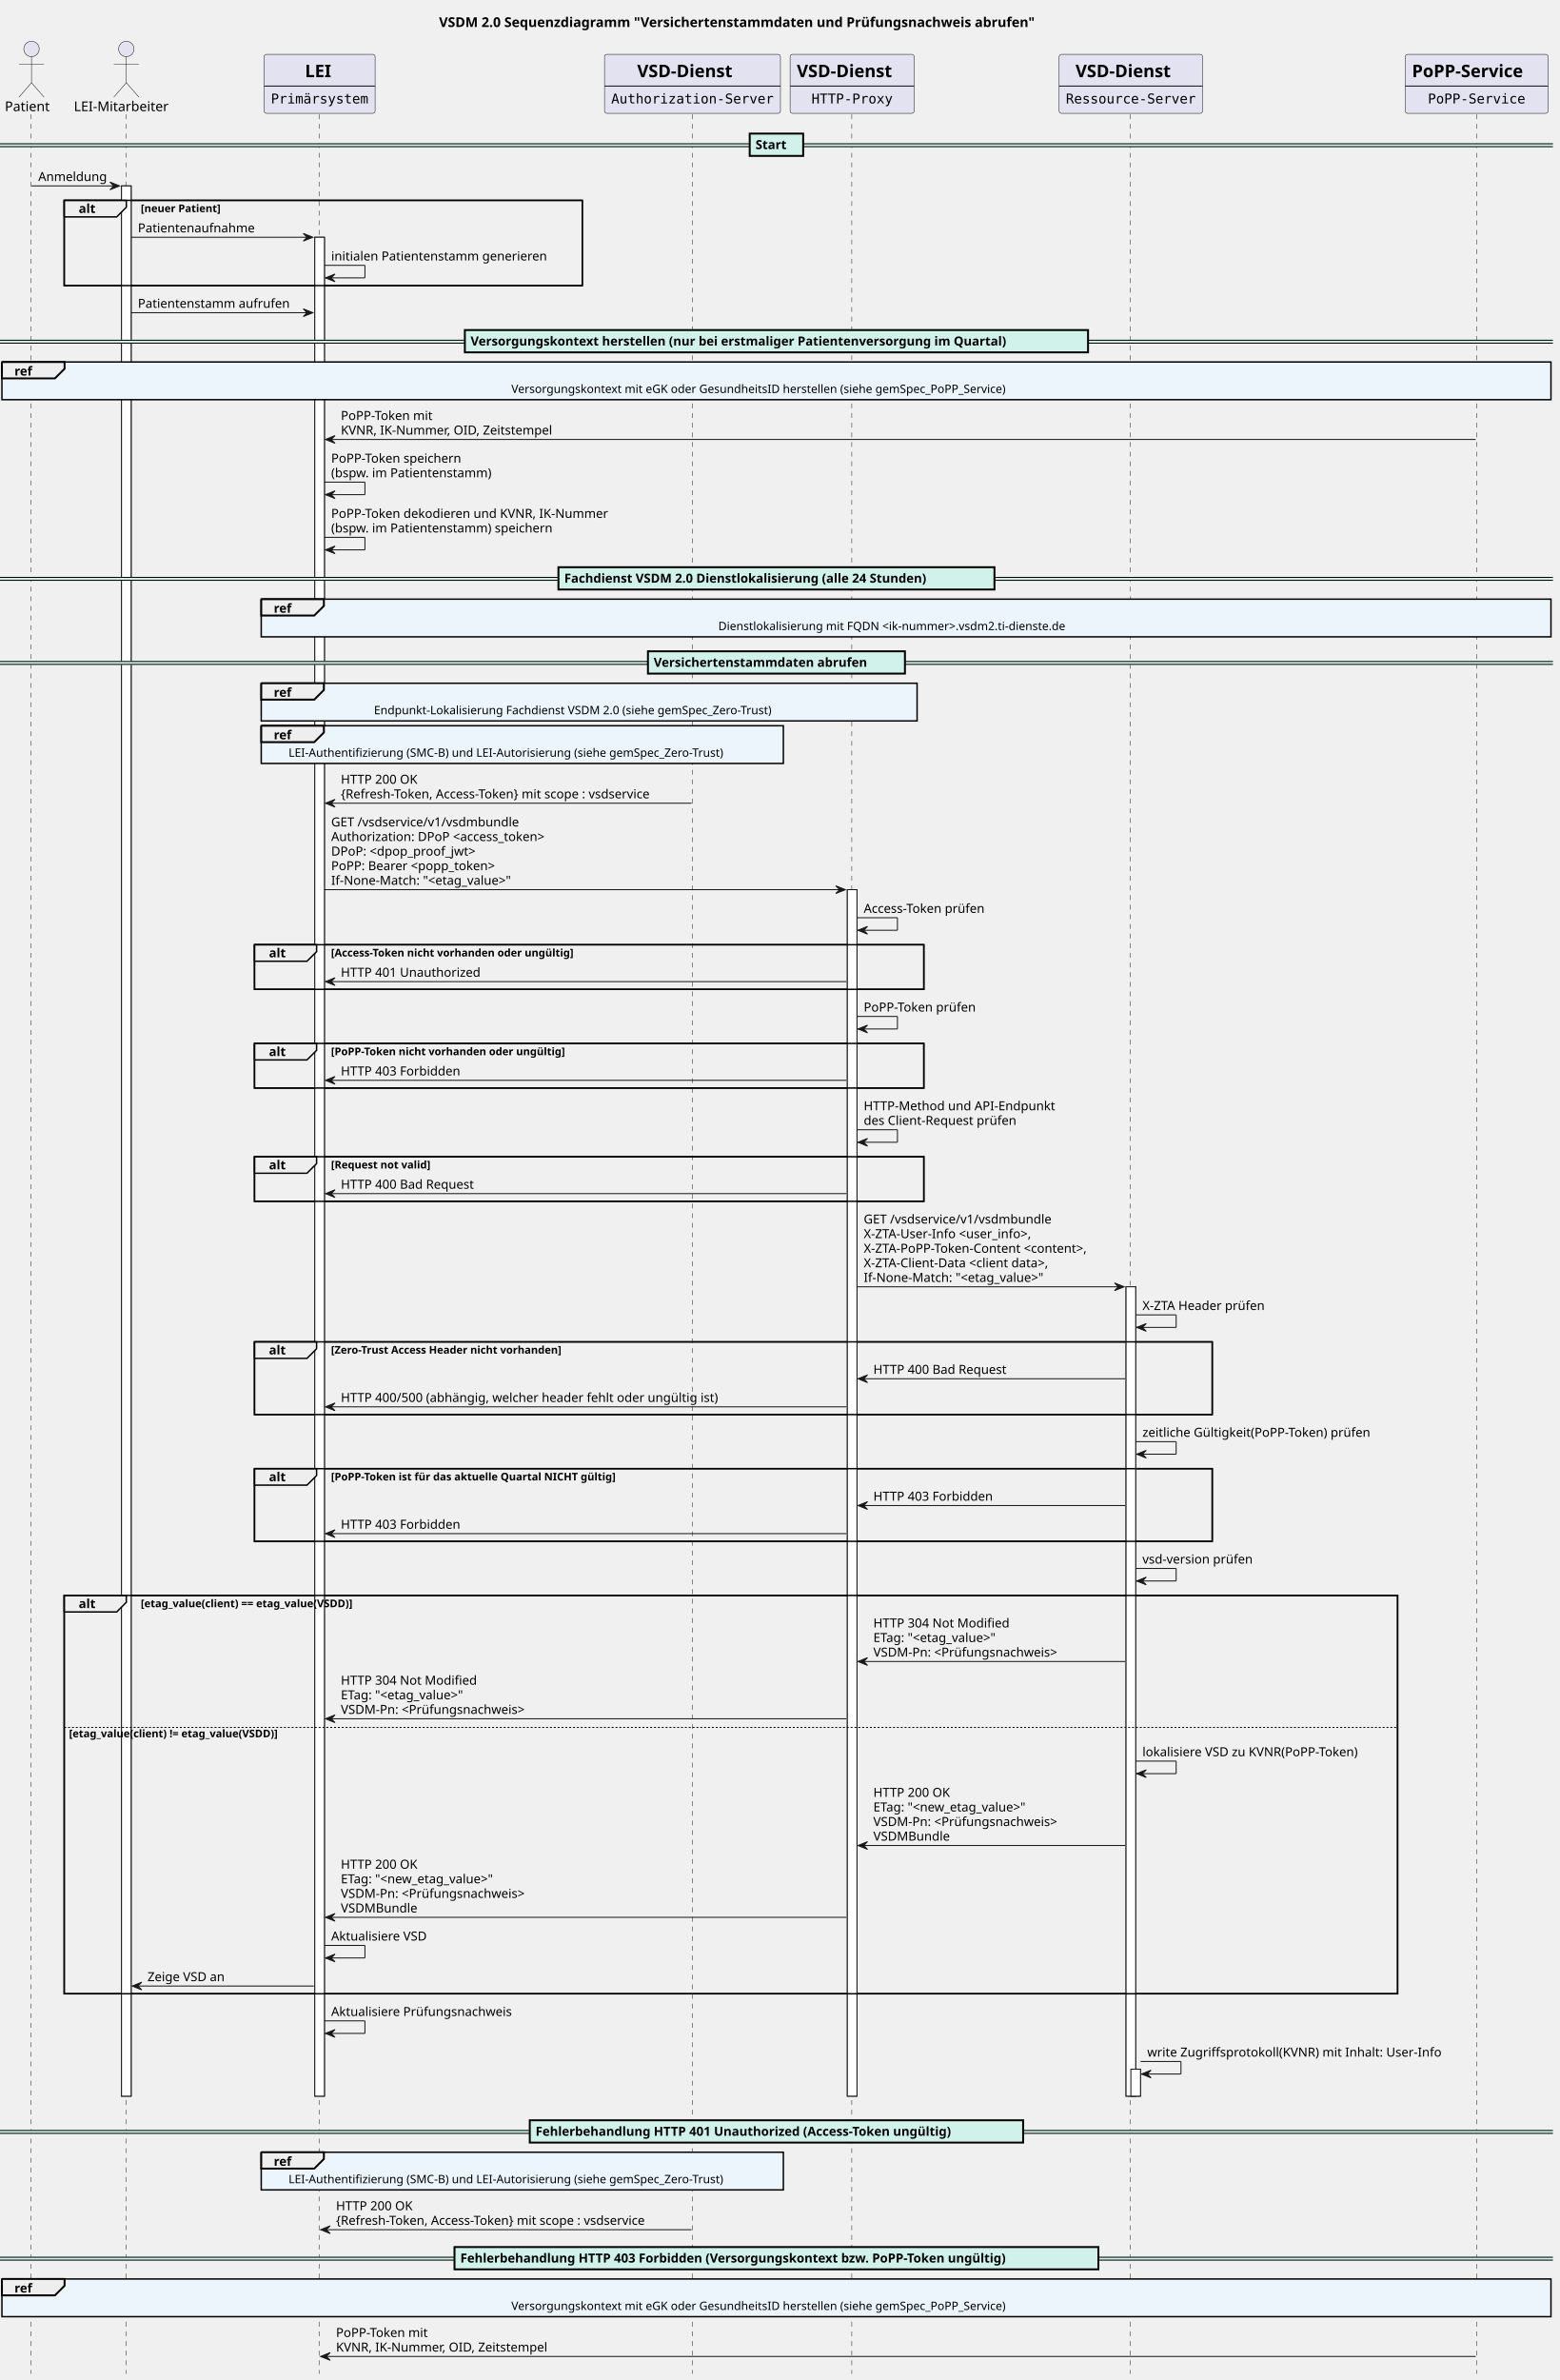
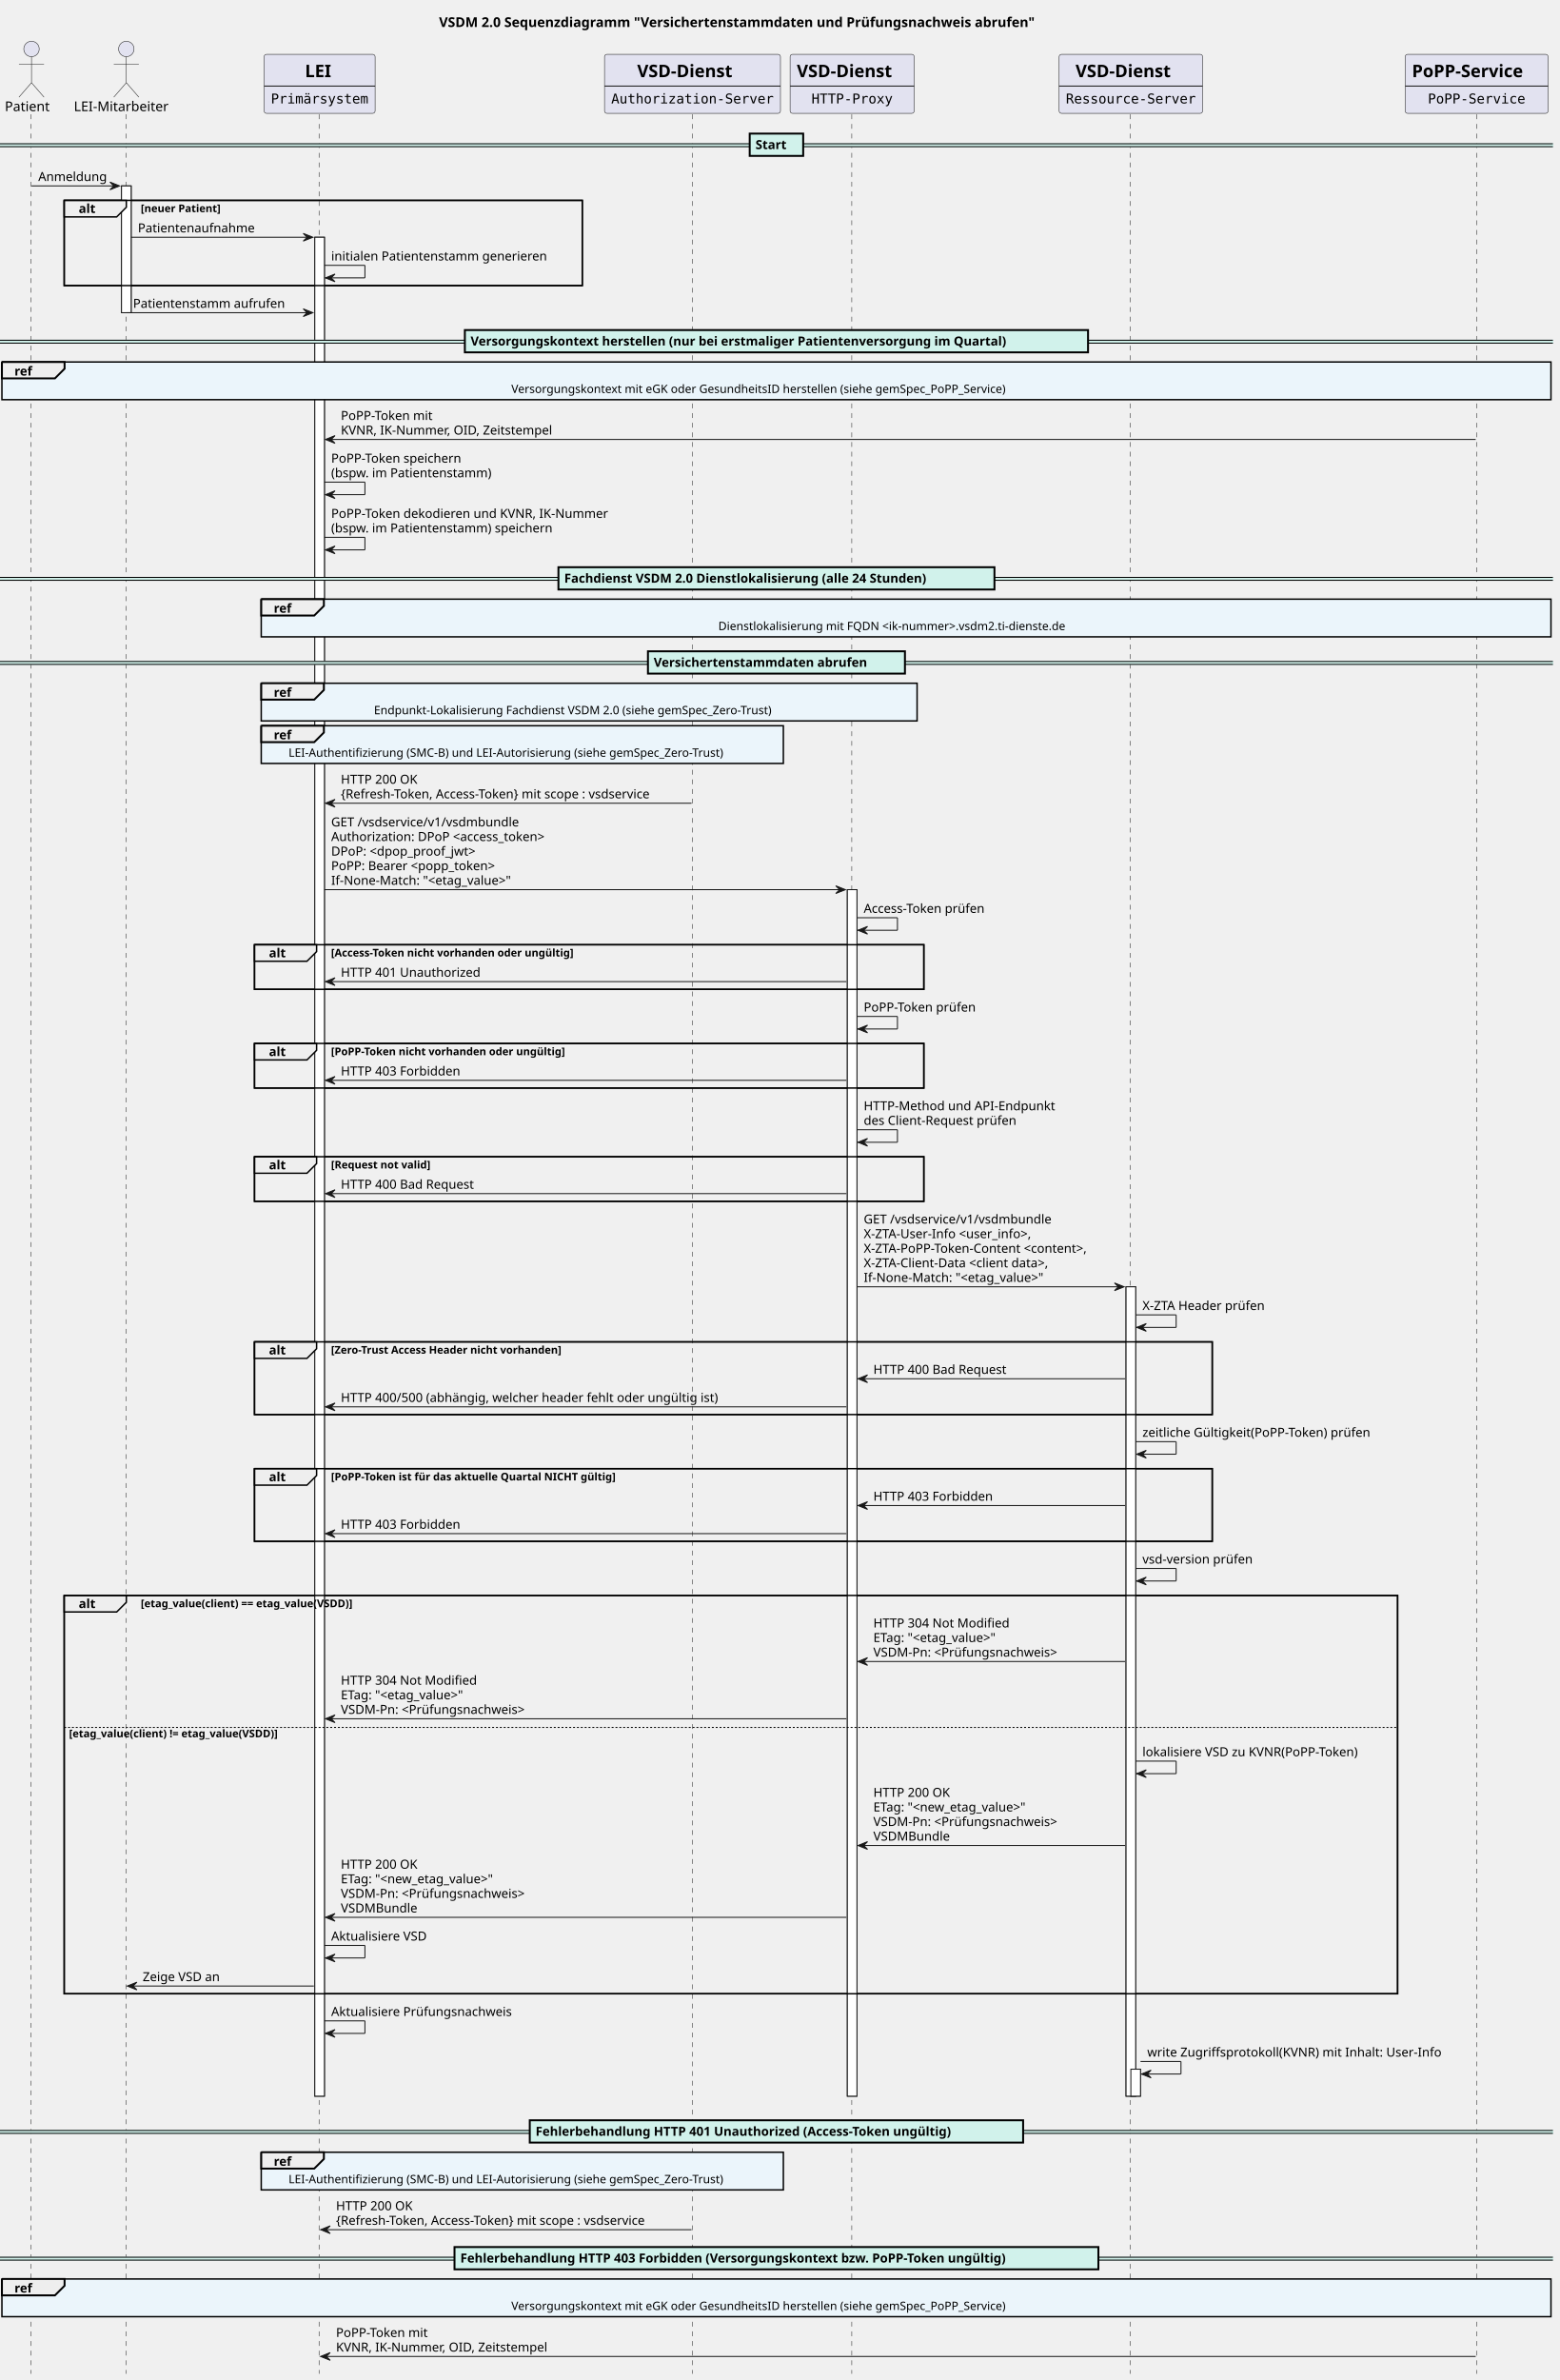
<svg xmlns="http://www.w3.org/2000/svg" contentStyleType="text/css" height="2469px" preserveAspectRatio="none" style="width:1618px;height:2469px;background:#FFFFFF;" version="1.1" viewBox="0 0 1618 2469" width="1618px" zoomAndPan="magnify">
  <defs />
  <g>
    <text fill="#000000" font-family="sans-serif" font-size="14" font-weight="bold" lengthAdjust="spacing" textLength="699.152" x="455.575" y="27.995">VSDM 2.0 Sequenzdiagramm "Versichertenstammdaten und Prüfungsnachweis abrufen"</text>
-     <rect fill="#FFFFFF" height="1981.711" style="stroke:#181818;stroke-width:1.0;" width="10" x="126.076" y="192.859" />
+     <rect fill="#FFFFFF" height="131.531" style="stroke:#181818;stroke-width:1.0;" width="10" x="126.076" y="192.859" />
    <rect fill="#FFFFFF" height="1928.445" style="stroke:#181818;stroke-width:1.0;" width="10" x="326.639" y="246.125" />
    <rect fill="#FFFFFF" height="1251.648" style="stroke:#181818;stroke-width:1.0;" width="10" x="879.199" y="922.922" />
    <rect fill="#FFFFFF" height="839.656" style="stroke:#181818;stroke-width:1.0;" width="10" x="1168.396" y="1334.914" />
    <rect fill="#FFFFFF" height="28" style="stroke:#181818;stroke-width:1.0;" width="10" x="1173.396" y="2146.57" />
    <rect fill="none" height="88.398" style="stroke:#000000;stroke-width:1.5;" width="537.522" x="66.643" y="207.859" />
    <rect fill="none" height="46.266" style="stroke:#000000;stroke-width:1.5;" width="694.512" x="264.066" y="980.055" />
    <rect fill="none" height="46.266" style="stroke:#000000;stroke-width:1.5;" width="694.512" x="264.066" y="1082.453" />
    <rect fill="none" height="46.266" style="stroke:#000000;stroke-width:1.5;" width="694.512" x="264.066" y="1199.984" />
    <rect fill="none" height="75.398" style="stroke:#000000;stroke-width:1.5;" width="993.759" x="264.066" y="1392.047" />
    <rect fill="none" height="75.398" style="stroke:#000000;stroke-width:1.5;" width="993.759" x="264.066" y="1523.578" />
    <rect fill="none" height="413.195" style="stroke:#000000;stroke-width:1.5;" width="1383.519" x="66.643" y="1655.109" />
    <line style="stroke:#181818;stroke-width:0.5;stroke-dasharray:5.0,5.0;" x1="32" x2="32" y1="118.594" y2="2462.57" />
    <line style="stroke:#181818;stroke-width:0.5;stroke-dasharray:5.0,5.0;" x1="130.643" x2="130.643" y1="118.594" y2="2462.57" />
    <line style="stroke:#181818;stroke-width:0.5;stroke-dasharray:5.0,5.0;" x1="331.066" x2="331.066" y1="118.594" y2="2462.57" />
    <line style="stroke:#181818;stroke-width:0.5;stroke-dasharray:5.0,5.0;" x1="718.245" x2="718.245" y1="118.594" y2="2462.57" />
    <line style="stroke:#181818;stroke-width:0.5;stroke-dasharray:5.0,5.0;" x1="883.819" x2="883.819" y1="118.594" y2="2462.57" />
    <line style="stroke:#181818;stroke-width:0.5;stroke-dasharray:5.0,5.0;" x1="1172.966" x2="1172.966" y1="118.594" y2="2462.57" />
    <line style="stroke:#181818;stroke-width:0.5;stroke-dasharray:5.0,5.0;" x1="1532.058" x2="1532.058" y1="118.594" y2="2462.57" />
    <text fill="#000000" font-family="sans-serif" font-size="14" lengthAdjust="spacing" textLength="49.376" x="5" y="115.292">Patient</text>
    <ellipse cx="32.688" cy="50.797" fill="#E2E2F0" rx="8" ry="8" style="stroke:#181818;stroke-width:0.5;" />
    <path d="M32.688,58.797 L32.688,85.797 M19.688,66.797 L45.688,66.797 M32.688,85.797 L19.688,100.797 M32.688,85.797 L45.688,100.797 " fill="none" style="stroke:#181818;stroke-width:0.5;" />
    <text fill="#000000" font-family="sans-serif" font-size="14" lengthAdjust="spacing" textLength="102.867" x="76.643" y="115.292">LEI-Mitarbeiter</text>
    <ellipse cx="131.076" cy="50.797" fill="#E2E2F0" rx="8" ry="8" style="stroke:#181818;stroke-width:0.5;" />
    <path d="M131.076,58.797 L131.076,85.797 M118.076,66.797 L144.076,66.797 M131.076,85.797 L118.076,100.797 M131.076,85.797 L144.076,100.797 " fill="none" style="stroke:#181818;stroke-width:0.5;" />
    <rect fill="#E2E2F0" height="61.25" rx="2.5" ry="2.5" style="stroke:#181818;stroke-width:0.5;" width="115.144" x="274.066" y="56.344" />
    <text fill="#000000" font-family="sans-serif" font-size="18" font-weight="bold" lengthAdjust="spacing" textLength="30.463" x="316.407" y="80.052">LEI</text>
    <line style="stroke:#181818;stroke-width:1.0;" x1="274.066" x2="389.211" y1="89.297" y2="89.297" />
    <text fill="#000000" font-family="monospace" font-size="14" lengthAdjust="spacing" textLength="101.144" x="281.066" y="107.292">Primärsystem</text>
    <rect fill="#E2E2F0" height="61.25" rx="2.5" ry="2.5" style="stroke:#181818;stroke-width:0.5;" width="182.574" x="627.245" y="56.344" />
    <text fill="#000000" font-family="sans-serif" font-size="18" font-weight="bold" lengthAdjust="spacing" textLength="114.759" x="661.153" y="80.052">VSD-Dienst</text>
    <line style="stroke:#181818;stroke-width:1.0;" x1="627.245" x2="809.819" y1="89.297" y2="89.297" />
    <text fill="#000000" font-family="monospace" font-size="14" lengthAdjust="spacing" textLength="168.574" x="634.245" y="107.292">Authorization-Server</text>
    <rect fill="#E2E2F0" height="61.25" rx="2.5" ry="2.5" style="stroke:#181818;stroke-width:0.5;" width="128.759" x="819.819" y="56.344" />
    <text fill="#000000" font-family="sans-serif" font-size="18" font-weight="bold" lengthAdjust="spacing" textLength="114.759" x="826.819" y="80.052">VSD-Dienst</text>
    <line style="stroke:#181818;stroke-width:1.0;" x1="819.819" x2="948.578" y1="89.297" y2="89.297" />
    <text fill="#000000" font-family="monospace" font-size="14" lengthAdjust="spacing" textLength="84.287" x="842.055" y="107.292">HTTP-Proxy</text>
    <rect fill="#E2E2F0" height="61.25" rx="2.5" ry="2.5" style="stroke:#181818;stroke-width:0.5;" width="148.859" x="1098.966" y="56.344" />
    <text fill="#000000" font-family="sans-serif" font-size="18" font-weight="bold" lengthAdjust="spacing" textLength="114.759" x="1116.016" y="80.052">VSD-Dienst</text>
    <line style="stroke:#181818;stroke-width:1.0;" x1="1098.966" x2="1247.825" y1="89.297" y2="89.297" />
    <text fill="#000000" font-family="monospace" font-size="14" lengthAdjust="spacing" textLength="134.859" x="1105.966" y="107.292">Ressource-Server</text>
    <rect fill="#E2E2F0" height="61.25" rx="2.5" ry="2.5" style="stroke:#181818;stroke-width:0.5;" width="148.244" x="1458.058" y="56.344" />
    <text fill="#000000" font-family="sans-serif" font-size="18" font-weight="bold" lengthAdjust="spacing" textLength="134.244" x="1465.058" y="80.052">PoPP-Service</text>
    <line style="stroke:#181818;stroke-width:1.0;" x1="1458.058" x2="1606.302" y1="89.297" y2="89.297" />
    <text fill="#000000" font-family="monospace" font-size="14" lengthAdjust="spacing" textLength="101.144" x="1481.607" y="107.292">PoPP-Service</text>
-     <rect fill="#FFFFFF" height="1981.711" style="stroke:#181818;stroke-width:1.0;" width="10" x="126.076" y="192.859" />
+     <rect fill="#FFFFFF" height="131.531" style="stroke:#181818;stroke-width:1.0;" width="10" x="126.076" y="192.859" />
    <rect fill="#FFFFFF" height="1928.445" style="stroke:#181818;stroke-width:1.0;" width="10" x="326.639" y="246.125" />
    <rect fill="#FFFFFF" height="1251.648" style="stroke:#181818;stroke-width:1.0;" width="10" x="879.199" y="922.922" />
    <rect fill="#FFFFFF" height="839.656" style="stroke:#181818;stroke-width:1.0;" width="10" x="1168.396" y="1334.914" />
    <rect fill="#FFFFFF" height="28" style="stroke:#181818;stroke-width:1.0;" width="10" x="1173.396" y="2146.57" />
    <rect fill="#D1F2EB" height="3" style="stroke:#D1F2EB;stroke-width:1.0;" width="1611.302" x="0" y="149.16" />
    <line style="stroke:#000000;stroke-width:1.0;" x1="0" x2="1611.302" y1="149.16" y2="149.16" />
    <line style="stroke:#000000;stroke-width:1.0;" x1="0" x2="1611.302" y1="152.16" y2="152.16" />
    <rect fill="#D1F2EB" height="23.133" style="stroke:#000000;stroke-width:2.0;" width="55.501" x="777.9" y="138.594" />
    <text fill="#000000" font-family="sans-serif" font-size="13" font-weight="bold" lengthAdjust="spacing" textLength="36.975" x="783.9" y="154.661">Start</text>
    <polygon fill="#181818" points="114.076,188.859,124.076,192.859,114.076,196.859,118.076,192.859" style="stroke:#181818;stroke-width:1.0;" />
    <line style="stroke:#181818;stroke-width:1.0;" x1="32.688" x2="120.076" y1="192.859" y2="192.859" />
    <text fill="#000000" font-family="sans-serif" font-size="13" lengthAdjust="spacing" textLength="74.388" x="39.688" y="187.793">Anmeldung</text>
    <path d="M66.643,207.859 L131.085,207.859 L131.085,214.992 L121.085,224.992 L66.643,224.992 L66.643,207.859 " fill="#EEEEEE" style="stroke:#000000;stroke-width:1.5;" />
    <rect fill="none" height="88.398" style="stroke:#000000;stroke-width:1.5;" width="537.522" x="66.643" y="207.859" />
    <text fill="#000000" font-family="sans-serif" font-size="13" font-weight="bold" lengthAdjust="spacing" textLength="19.443" x="81.643" y="220.926">alt</text>
    <text fill="#000000" font-family="sans-serif" font-size="11" font-weight="bold" lengthAdjust="spacing" textLength="94.956" x="146.085" y="220.07">[neuer Patient]</text>
    <polygon fill="#181818" points="314.639,242.125,324.639,246.125,314.639,250.125,318.639,246.125" style="stroke:#181818;stroke-width:1.0;" />
    <line style="stroke:#181818;stroke-width:1.0;" x1="136.076" x2="320.639" y1="246.125" y2="246.125" />
    <text fill="#000000" font-family="sans-serif" font-size="13" lengthAdjust="spacing" textLength="127.975" x="143.076" y="241.059">Patientenaufnahme</text>
    <line style="stroke:#181818;stroke-width:1.0;" x1="336.639" x2="378.639" y1="275.258" y2="275.258" />
    <line style="stroke:#181818;stroke-width:1.0;" x1="378.639" x2="378.639" y1="275.258" y2="288.258" />
    <line style="stroke:#181818;stroke-width:1.0;" x1="337.639" x2="378.639" y1="288.258" y2="288.258" />
    <polygon fill="#181818" points="347.639,284.258,337.639,288.258,347.639,292.258,343.639,288.258" style="stroke:#181818;stroke-width:1.0;" />
    <text fill="#000000" font-family="sans-serif" font-size="13" lengthAdjust="spacing" textLength="238.526" x="343.639" y="270.192">initialen Patientenstamm generieren</text>
    <polygon fill="#181818" points="314.639,320.391,324.639,324.391,314.639,328.391,318.639,324.391" style="stroke:#181818;stroke-width:1.0;" />
-     <line style="stroke:#181818;stroke-width:1.0;" x1="136.076" x2="320.639" y1="324.391" y2="324.391" />
-     <text fill="#000000" font-family="sans-serif" font-size="13" lengthAdjust="spacing" textLength="166.562" x="143.076" y="319.325">Patientenstamm aufrufen</text>
+     <line style="stroke:#181818;stroke-width:1.0;" x1="131.076" x2="320.639" y1="324.391" y2="324.391" />
+     <text fill="#000000" font-family="sans-serif" font-size="13" lengthAdjust="spacing" textLength="166.562" x="138.076" y="319.325">Patientenstamm aufrufen</text>
    <rect fill="#D1F2EB" height="3" style="stroke:#D1F2EB;stroke-width:1.0;" width="1611.302" x="0" y="352.957" />
    <line style="stroke:#000000;stroke-width:1.0;" x1="0" x2="1611.302" y1="352.957" y2="352.957" />
    <line style="stroke:#000000;stroke-width:1.0;" x1="0" x2="1611.302" y1="355.957" y2="355.957" />
    <rect fill="#D1F2EB" height="23.133" style="stroke:#000000;stroke-width:2.0;" width="646.626" x="482.338" y="342.391" />
    <text fill="#000000" font-family="sans-serif" font-size="13" font-weight="bold" lengthAdjust="spacing" textLength="628.101" x="488.338" y="358.457">Versorgungskontext herstellen (nur bei erstmaliger Patientenversorgung im Quartal)</text>
    <rect fill="#EBF5FB" height="39.102" style="stroke:#000000;stroke-width:1.5;" width="1607.302" x="2" y="375.523" />
    <path d="M2,375.523 L67,375.523 L67,382.523 L57,392.523 L2,392.523 L2,375.523 " fill="#EEEEEE" style="stroke:#000000;stroke-width:2.0;" />
    <text fill="#000000" font-family="sans-serif" font-size="13" font-weight="bold" lengthAdjust="spacing" textLength="20.884" x="15" y="389.59">ref</text>
    <text fill="#000000" font-family="sans-serif" font-size="12" lengthAdjust="spacing" textLength="550.16" x="530.571" y="407.662">Versorgungskontext mit eGK oder GesundheitsID herstellen (siehe gemSpec_PoPP_Service)</text>
    <polygon fill="#181818" points="347.639,451.891,337.639,455.891,347.639,459.891,343.639,455.891" style="stroke:#181818;stroke-width:1.0;" />
    <line style="stroke:#181818;stroke-width:1.0;" x1="341.639" x2="1531.18" y1="455.891" y2="455.891" />
    <text fill="#000000" font-family="sans-serif" font-size="13" lengthAdjust="spacing" textLength="101.328" x="353.639" y="435.692">PoPP-Token mit</text>
    <text fill="#000000" font-family="sans-serif" font-size="13" lengthAdjust="spacing" textLength="236.736" x="353.639" y="450.825">KVNR, IK-Nummer, OID, Zeitstempel</text>
    <line style="stroke:#181818;stroke-width:1.0;" x1="336.639" x2="378.639" y1="500.156" y2="500.156" />
    <line style="stroke:#181818;stroke-width:1.0;" x1="378.639" x2="378.639" y1="500.156" y2="513.156" />
    <line style="stroke:#181818;stroke-width:1.0;" x1="337.639" x2="378.639" y1="513.156" y2="513.156" />
    <polygon fill="#181818" points="347.639,509.156,337.639,513.156,347.639,517.156,343.639,513.156" style="stroke:#181818;stroke-width:1.0;" />
    <text fill="#000000" font-family="sans-serif" font-size="13" lengthAdjust="spacing" textLength="143.559" x="343.639" y="479.957">PoPP-Token speichern</text>
    <text fill="#000000" font-family="sans-serif" font-size="13" lengthAdjust="spacing" textLength="179.975" x="343.639" y="495.09">(bspw. im Patientenstamm)</text>
    <line style="stroke:#181818;stroke-width:1.0;" x1="336.639" x2="378.639" y1="557.422" y2="557.422" />
    <line style="stroke:#181818;stroke-width:1.0;" x1="378.639" x2="378.639" y1="557.422" y2="570.422" />
    <line style="stroke:#181818;stroke-width:1.0;" x1="337.639" x2="378.639" y1="570.422" y2="570.422" />
    <polygon fill="#181818" points="347.639,566.422,337.639,570.422,347.639,574.422,343.639,570.422" style="stroke:#181818;stroke-width:1.0;" />
    <text fill="#000000" font-family="sans-serif" font-size="13" lengthAdjust="spacing" textLength="304.25" x="343.639" y="537.223">PoPP-Token dekodieren und KVNR, IK-Nummer</text>
    <text fill="#000000" font-family="sans-serif" font-size="13" lengthAdjust="spacing" textLength="247.711" x="343.639" y="552.356">(bspw. im Patientenstamm) speichern</text>
    <rect fill="#D1F2EB" height="3" style="stroke:#D1F2EB;stroke-width:1.0;" width="1611.302" x="0" y="598.988" />
    <line style="stroke:#000000;stroke-width:1.0;" x1="0" x2="1611.302" y1="598.988" y2="598.988" />
    <line style="stroke:#000000;stroke-width:1.0;" x1="0" x2="1611.302" y1="601.988" y2="601.988" />
    <rect fill="#D1F2EB" height="23.133" style="stroke:#000000;stroke-width:2.0;" width="452.426" x="579.438" y="588.422" />
    <text fill="#000000" font-family="sans-serif" font-size="13" font-weight="bold" lengthAdjust="spacing" textLength="433.9" x="585.438" y="604.489">Fachdienst VSDM 2.0 Dienstlokalisierung (alle 24 Stunden)</text>
    <rect fill="#EBF5FB" height="39.102" style="stroke:#000000;stroke-width:1.5;" width="1338.235" x="271.066" y="621.555" />
    <path d="M271.066,621.555 L336.066,621.555 L336.066,628.555 L326.066,638.555 L271.066,638.555 L271.066,621.555 " fill="#EEEEEE" style="stroke:#000000;stroke-width:2.0;" />
    <text fill="#000000" font-family="sans-serif" font-size="13" font-weight="bold" lengthAdjust="spacing" textLength="20.884" x="284.066" y="635.622">ref</text>
    <text fill="#000000" font-family="sans-serif" font-size="12" lengthAdjust="spacing" textLength="389.648" x="745.36" y="653.693">Dienstlokalisierung mit FQDN &lt;ik-nummer&gt;.vsdm2.ti-dienste.de</text>
    <rect fill="#D1F2EB" height="3" style="stroke:#D1F2EB;stroke-width:1.0;" width="1611.302" x="0" y="686.223" />
    <line style="stroke:#000000;stroke-width:1.0;" x1="0" x2="1611.302" y1="686.223" y2="686.223" />
    <line style="stroke:#000000;stroke-width:1.0;" x1="0" x2="1611.302" y1="689.223" y2="689.223" />
    <rect fill="#D1F2EB" height="23.133" style="stroke:#000000;stroke-width:2.0;" width="266.662" x="672.32" y="675.656" />
    <text fill="#000000" font-family="sans-serif" font-size="13" font-weight="bold" lengthAdjust="spacing" textLength="248.136" x="678.32" y="691.723">Versichertenstammdaten abrufen</text>
    <rect fill="#EBF5FB" height="39.102" style="stroke:#000000;stroke-width:1.5;" width="680.512" x="271.066" y="708.789" />
    <path d="M271.066,708.789 L336.066,708.789 L336.066,715.789 L326.066,725.789 L271.066,725.789 L271.066,708.789 " fill="#EEEEEE" style="stroke:#000000;stroke-width:2.0;" />
    <text fill="#000000" font-family="sans-serif" font-size="13" font-weight="bold" lengthAdjust="spacing" textLength="20.884" x="284.066" y="722.856">ref</text>
    <text fill="#000000" font-family="sans-serif" font-size="12" lengthAdjust="spacing" textLength="446.537" x="388.054" y="740.928">Endpunkt-Lokalisierung Fachdienst VSDM 2.0 (siehe gemSpec_Zero-Trust)</text>
    <rect fill="#EBF5FB" height="39.102" style="stroke:#000000;stroke-width:1.5;" width="541.753" x="271.066" y="752.891" />
    <path d="M271.066,752.891 L336.066,752.891 L336.066,759.891 L326.066,769.891 L271.066,769.891 L271.066,752.891 " fill="#EEEEEE" style="stroke:#000000;stroke-width:2.0;" />
    <text fill="#000000" font-family="sans-serif" font-size="13" font-weight="bold" lengthAdjust="spacing" textLength="20.884" x="284.066" y="766.957">ref</text>
    <text fill="#000000" font-family="sans-serif" font-size="12" lengthAdjust="spacing" textLength="485.057" x="299.415" y="785.029">LEI-Authentifizierung (SMC-B) und LEI-Autorisierung (siehe gemSpec_Zero-Trust)</text>
    <polygon fill="#181818" points="347.639,829.258,337.639,833.258,347.639,837.258,343.639,833.258" style="stroke:#181818;stroke-width:1.0;" />
    <line style="stroke:#181818;stroke-width:1.0;" x1="341.639" x2="717.532" y1="833.258" y2="833.258" />
    <text fill="#000000" font-family="sans-serif" font-size="13" lengthAdjust="spacing" textLength="85.332" x="353.639" y="813.059">HTTP 200 OK</text>
    <text fill="#000000" font-family="sans-serif" font-size="13" lengthAdjust="spacing" textLength="357.894" x="353.639" y="828.192">{Refresh-Token, Access-Token} mit scope : vsdservice</text>
    <polygon fill="#181818" points="867.199,918.922,877.199,922.922,867.199,926.922,871.199,922.922" style="stroke:#181818;stroke-width:1.0;" />
    <line style="stroke:#181818;stroke-width:1.0;" x1="336.639" x2="873.199" y1="922.922" y2="922.922" />
    <text fill="#000000" font-family="sans-serif" font-size="13" lengthAdjust="spacing" textLength="208.724" x="343.639" y="857.325">GET /vsdservice/v1/vsdmbundle</text>
    <text fill="#000000" font-family="sans-serif" font-size="13" lengthAdjust="spacing" textLength="242.265" x="343.639" y="872.457">Authorization: DPoP &lt;access_token&gt;</text>
    <text fill="#000000" font-family="sans-serif" font-size="13" lengthAdjust="spacing" textLength="163.071" x="343.639" y="887.59">DPoP: &lt;dpop_proof_jwt&gt;</text>
    <text fill="#000000" font-family="sans-serif" font-size="13" lengthAdjust="spacing" textLength="185.498" x="343.639" y="902.723">PoPP: Bearer &lt;popp_token&gt;</text>
    <text fill="#000000" font-family="sans-serif" font-size="13" lengthAdjust="spacing" textLength="204.953" x="343.639" y="917.856">If-None-Match: "&lt;etag_value&gt;"</text>
    <line style="stroke:#181818;stroke-width:1.0;" x1="889.199" x2="931.199" y1="952.055" y2="952.055" />
    <line style="stroke:#181818;stroke-width:1.0;" x1="931.199" x2="931.199" y1="952.055" y2="965.055" />
    <line style="stroke:#181818;stroke-width:1.0;" x1="890.199" x2="931.199" y1="965.055" y2="965.055" />
    <polygon fill="#181818" points="900.199,961.055,890.199,965.055,900.199,969.055,896.199,965.055" style="stroke:#181818;stroke-width:1.0;" />
    <text fill="#000000" font-family="sans-serif" font-size="13" lengthAdjust="spacing" textLength="135.865" x="896.199" y="946.989">Access-Token prüfen</text>
    <path d="M264.066,980.055 L328.509,980.055 L328.509,987.188 L318.509,997.188 L264.066,997.188 L264.066,980.055 " fill="#EEEEEE" style="stroke:#000000;stroke-width:1.5;" />
    <rect fill="none" height="46.266" style="stroke:#000000;stroke-width:1.5;" width="694.512" x="264.066" y="980.055" />
    <text fill="#000000" font-family="sans-serif" font-size="13" font-weight="bold" lengthAdjust="spacing" textLength="19.443" x="279.066" y="993.122">alt</text>
    <text fill="#000000" font-family="sans-serif" font-size="11" font-weight="bold" lengthAdjust="spacing" textLength="287.687" x="343.509" y="992.265">[Access-Token nicht vorhanden oder ungültig]</text>
    <polygon fill="#181818" points="347.639,1014.32,337.639,1018.32,347.639,1022.32,343.639,1018.32" style="stroke:#181818;stroke-width:1.0;" />
    <line style="stroke:#181818;stroke-width:1.0;" x1="341.639" x2="878.199" y1="1018.32" y2="1018.32" />
    <text fill="#000000" font-family="sans-serif" font-size="13" lengthAdjust="spacing" textLength="153.855" x="353.639" y="1013.254">HTTP 401 Unauthorized</text>
    <line style="stroke:#181818;stroke-width:1.0;" x1="889.199" x2="931.199" y1="1054.453" y2="1054.453" />
    <line style="stroke:#181818;stroke-width:1.0;" x1="931.199" x2="931.199" y1="1054.453" y2="1067.453" />
    <line style="stroke:#181818;stroke-width:1.0;" x1="890.199" x2="931.199" y1="1067.453" y2="1067.453" />
    <polygon fill="#181818" points="900.199,1063.453,890.199,1067.453,900.199,1071.453,896.199,1067.453" style="stroke:#181818;stroke-width:1.0;" />
    <text fill="#000000" font-family="sans-serif" font-size="13" lengthAdjust="spacing" textLength="122.605" x="896.199" y="1049.387">PoPP-Token prüfen</text>
    <path d="M264.066,1082.453 L328.509,1082.453 L328.509,1089.586 L318.509,1099.586 L264.066,1099.586 L264.066,1082.453 " fill="#EEEEEE" style="stroke:#000000;stroke-width:1.5;" />
    <rect fill="none" height="46.266" style="stroke:#000000;stroke-width:1.5;" width="694.512" x="264.066" y="1082.453" />
    <text fill="#000000" font-family="sans-serif" font-size="13" font-weight="bold" lengthAdjust="spacing" textLength="19.443" x="279.066" y="1095.52">alt</text>
    <text fill="#000000" font-family="sans-serif" font-size="11" font-weight="bold" lengthAdjust="spacing" textLength="277.32" x="343.509" y="1094.664">[PoPP-Token nicht vorhanden oder ungültig]</text>
    <polygon fill="#181818" points="347.639,1116.719,337.639,1120.719,347.639,1124.719,343.639,1120.719" style="stroke:#181818;stroke-width:1.0;" />
    <line style="stroke:#181818;stroke-width:1.0;" x1="341.639" x2="878.199" y1="1120.719" y2="1120.719" />
    <text fill="#000000" font-family="sans-serif" font-size="13" lengthAdjust="spacing" textLength="131.955" x="353.639" y="1115.653">HTTP 403 Forbidden</text>
    <line style="stroke:#181818;stroke-width:1.0;" x1="889.199" x2="931.199" y1="1171.984" y2="1171.984" />
    <line style="stroke:#181818;stroke-width:1.0;" x1="931.199" x2="931.199" y1="1171.984" y2="1184.984" />
    <line style="stroke:#181818;stroke-width:1.0;" x1="890.199" x2="931.199" y1="1184.984" y2="1184.984" />
    <polygon fill="#181818" points="900.199,1180.984,890.199,1184.984,900.199,1188.984,896.199,1184.984" style="stroke:#181818;stroke-width:1.0;" />
    <text fill="#000000" font-family="sans-serif" font-size="13" lengthAdjust="spacing" textLength="207.257" x="896.199" y="1151.786">HTTP-Method und API-Endpunkt</text>
    <text fill="#000000" font-family="sans-serif" font-size="13" lengthAdjust="spacing" textLength="169.654" x="896.199" y="1166.918">des Client-Request prüfen</text>
    <path d="M264.066,1199.984 L328.509,1199.984 L328.509,1207.117 L318.509,1217.117 L264.066,1217.117 L264.066,1199.984 " fill="#EEEEEE" style="stroke:#000000;stroke-width:1.5;" />
    <rect fill="none" height="46.266" style="stroke:#000000;stroke-width:1.5;" width="694.512" x="264.066" y="1199.984" />
    <text fill="#000000" font-family="sans-serif" font-size="13" font-weight="bold" lengthAdjust="spacing" textLength="19.443" x="279.066" y="1213.051">alt</text>
    <text fill="#000000" font-family="sans-serif" font-size="11" font-weight="bold" lengthAdjust="spacing" textLength="119.27" x="343.509" y="1212.195">[Request not valid]</text>
    <polygon fill="#181818" points="347.639,1234.25,337.639,1238.25,347.639,1242.25,343.639,1238.25" style="stroke:#181818;stroke-width:1.0;" />
    <line style="stroke:#181818;stroke-width:1.0;" x1="341.639" x2="878.199" y1="1238.25" y2="1238.25" />
    <text fill="#000000" font-family="sans-serif" font-size="13" lengthAdjust="spacing" textLength="149.233" x="353.639" y="1233.184">HTTP 400 Bad Request</text>
    <polygon fill="#181818" points="1156.396,1330.914,1166.396,1334.914,1156.396,1338.914,1160.396,1334.914" style="stroke:#181818;stroke-width:1.0;" />
    <line style="stroke:#181818;stroke-width:1.0;" x1="889.199" x2="1162.396" y1="1334.914" y2="1334.914" />
    <text fill="#000000" font-family="sans-serif" font-size="13" lengthAdjust="spacing" textLength="208.724" x="896.199" y="1269.317">GET /vsdservice/v1/vsdmbundle</text>
    <text fill="#000000" font-family="sans-serif" font-size="13" lengthAdjust="spacing" textLength="192.239" x="896.199" y="1284.45">X-ZTA-User-Info &lt;user_info&gt;,</text>
    <text fill="#000000" font-family="sans-serif" font-size="13" lengthAdjust="spacing" textLength="256.065" x="896.199" y="1299.582">X-ZTA-PoPP-Token-Content &lt;content&gt;,</text>
    <text fill="#000000" font-family="sans-serif" font-size="13" lengthAdjust="spacing" textLength="216.563" x="896.199" y="1314.715">X-ZTA-Client-Data &lt;client data&gt;,</text>
    <text fill="#000000" font-family="sans-serif" font-size="13" lengthAdjust="spacing" textLength="204.953" x="896.199" y="1329.848">If-None-Match: "&lt;etag_value&gt;"</text>
    <line style="stroke:#181818;stroke-width:1.0;" x1="1178.396" x2="1220.396" y1="1364.047" y2="1364.047" />
    <line style="stroke:#181818;stroke-width:1.0;" x1="1220.396" x2="1220.396" y1="1364.047" y2="1377.047" />
    <line style="stroke:#181818;stroke-width:1.0;" x1="1179.396" x2="1220.396" y1="1377.047" y2="1377.047" />
    <polygon fill="#181818" points="1189.396,1373.047,1179.396,1377.047,1189.396,1381.047,1185.396,1377.047" style="stroke:#181818;stroke-width:1.0;" />
    <text fill="#000000" font-family="sans-serif" font-size="13" lengthAdjust="spacing" textLength="137.585" x="1185.396" y="1358.981">X-ZTA Header prüfen</text>
    <path d="M264.066,1392.047 L328.509,1392.047 L328.509,1399.18 L318.509,1409.18 L264.066,1409.18 L264.066,1392.047 " fill="#EEEEEE" style="stroke:#000000;stroke-width:1.5;" />
    <rect fill="none" height="75.398" style="stroke:#000000;stroke-width:1.5;" width="993.759" x="264.066" y="1392.047" />
    <text fill="#000000" font-family="sans-serif" font-size="13" font-weight="bold" lengthAdjust="spacing" textLength="19.443" x="279.066" y="1405.114">alt</text>
    <text fill="#000000" font-family="sans-serif" font-size="11" font-weight="bold" lengthAdjust="spacing" textLength="275.494" x="343.509" y="1404.257">[Zero-Trust Access Header nicht vorhanden]</text>
    <polygon fill="#181818" points="900.199,1426.312,890.199,1430.312,900.199,1434.312,896.199,1430.312" style="stroke:#181818;stroke-width:1.0;" />
    <line style="stroke:#181818;stroke-width:1.0;" x1="894.199" x2="1167.396" y1="1430.312" y2="1430.312" />
    <text fill="#000000" font-family="sans-serif" font-size="13" lengthAdjust="spacing" textLength="149.233" x="906.199" y="1425.247">HTTP 400 Bad Request</text>
    <polygon fill="#181818" points="347.639,1455.445,337.639,1459.445,347.639,1463.445,343.639,1459.445" style="stroke:#181818;stroke-width:1.0;" />
    <line style="stroke:#181818;stroke-width:1.0;" x1="341.639" x2="878.199" y1="1459.445" y2="1459.445" />
    <text fill="#000000" font-family="sans-serif" font-size="13" lengthAdjust="spacing" textLength="420.481" x="353.639" y="1454.379">HTTP 400/500 (abhängig, welcher header fehlt oder ungültig ist)</text>
    <line style="stroke:#181818;stroke-width:1.0;" x1="1178.396" x2="1220.396" y1="1495.578" y2="1495.578" />
    <line style="stroke:#181818;stroke-width:1.0;" x1="1220.396" x2="1220.396" y1="1495.578" y2="1508.578" />
    <line style="stroke:#181818;stroke-width:1.0;" x1="1179.396" x2="1220.396" y1="1508.578" y2="1508.578" />
    <polygon fill="#181818" points="1189.396,1504.578,1179.396,1508.578,1189.396,1512.578,1185.396,1508.578" style="stroke:#181818;stroke-width:1.0;" />
    <text fill="#000000" font-family="sans-serif" font-size="13" lengthAdjust="spacing" textLength="254.141" x="1185.396" y="1490.512">zeitliche Gültigkeit(PoPP-Token) prüfen</text>
    <path d="M264.066,1523.578 L328.509,1523.578 L328.509,1530.711 L318.509,1540.711 L264.066,1540.711 L264.066,1523.578 " fill="#EEEEEE" style="stroke:#000000;stroke-width:1.5;" />
    <rect fill="none" height="75.398" style="stroke:#000000;stroke-width:1.5;" width="993.759" x="264.066" y="1523.578" />
    <text fill="#000000" font-family="sans-serif" font-size="13" font-weight="bold" lengthAdjust="spacing" textLength="19.443" x="279.066" y="1536.645">alt</text>
    <text fill="#000000" font-family="sans-serif" font-size="11" font-weight="bold" lengthAdjust="spacing" textLength="337.53" x="343.509" y="1535.789">[PoPP-Token ist für das aktuelle Quartal NICHT gültig]</text>
    <polygon fill="#181818" points="900.199,1557.844,890.199,1561.844,900.199,1565.844,896.199,1561.844" style="stroke:#181818;stroke-width:1.0;" />
    <line style="stroke:#181818;stroke-width:1.0;" x1="894.199" x2="1167.396" y1="1561.844" y2="1561.844" />
    <text fill="#000000" font-family="sans-serif" font-size="13" lengthAdjust="spacing" textLength="131.955" x="906.199" y="1556.778">HTTP 403 Forbidden</text>
    <polygon fill="#181818" points="347.639,1586.977,337.639,1590.977,347.639,1594.977,343.639,1590.977" style="stroke:#181818;stroke-width:1.0;" />
    <line style="stroke:#181818;stroke-width:1.0;" x1="341.639" x2="878.199" y1="1590.977" y2="1590.977" />
    <text fill="#000000" font-family="sans-serif" font-size="13" lengthAdjust="spacing" textLength="131.955" x="353.639" y="1585.911">HTTP 403 Forbidden</text>
    <line style="stroke:#181818;stroke-width:1.0;" x1="1178.396" x2="1220.396" y1="1627.109" y2="1627.109" />
    <line style="stroke:#181818;stroke-width:1.0;" x1="1220.396" x2="1220.396" y1="1627.109" y2="1640.109" />
    <line style="stroke:#181818;stroke-width:1.0;" x1="1179.396" x2="1220.396" y1="1640.109" y2="1640.109" />
    <polygon fill="#181818" points="1189.396,1636.109,1179.396,1640.109,1189.396,1644.109,1185.396,1640.109" style="stroke:#181818;stroke-width:1.0;" />
    <text fill="#000000" font-family="sans-serif" font-size="13" lengthAdjust="spacing" textLength="121.805" x="1185.396" y="1622.043">vsd-version prüfen</text>
    <path d="M66.643,1655.109 L131.085,1655.109 L131.085,1662.242 L121.085,1672.242 L66.643,1672.242 L66.643,1655.109 " fill="#EEEEEE" style="stroke:#000000;stroke-width:1.5;" />
    <rect fill="none" height="413.195" style="stroke:#000000;stroke-width:1.5;" width="1383.519" x="66.643" y="1655.109" />
    <text fill="#000000" font-family="sans-serif" font-size="13" font-weight="bold" lengthAdjust="spacing" textLength="19.443" x="81.643" y="1668.176">alt</text>
    <text fill="#000000" font-family="sans-serif" font-size="11" font-weight="bold" lengthAdjust="spacing" textLength="259.907" x="146.085" y="1667.32">[etag_value(client) == etag_value(VSDD)]</text>
    <polygon fill="#181818" points="900.199,1719.641,890.199,1723.641,900.199,1727.641,896.199,1723.641" style="stroke:#181818;stroke-width:1.0;" />
    <line style="stroke:#181818;stroke-width:1.0;" x1="894.199" x2="1167.396" y1="1723.641" y2="1723.641" />
    <text fill="#000000" font-family="sans-serif" font-size="13" lengthAdjust="spacing" textLength="148.954" x="906.199" y="1688.309">HTTP 304 Not Modified</text>
    <text fill="#000000" font-family="sans-serif" font-size="13" lengthAdjust="spacing" textLength="145.952" x="906.199" y="1703.442">ETag: "&lt;etag_value&gt;"</text>
    <text fill="#000000" font-family="sans-serif" font-size="13" lengthAdjust="spacing" textLength="207.549" x="906.199" y="1718.575">VSDM-Pn: &lt;Prüfungsnachweis&gt;</text>
    <polygon fill="#181818" points="347.639,1779.039,337.639,1783.039,347.639,1787.039,343.639,1783.039" style="stroke:#181818;stroke-width:1.0;" />
    <line style="stroke:#181818;stroke-width:1.0;" x1="341.639" x2="878.199" y1="1783.039" y2="1783.039" />
    <text fill="#000000" font-family="sans-serif" font-size="13" lengthAdjust="spacing" textLength="148.954" x="353.639" y="1747.707">HTTP 304 Not Modified</text>
    <text fill="#000000" font-family="sans-serif" font-size="13" lengthAdjust="spacing" textLength="145.952" x="353.639" y="1762.84">ETag: "&lt;etag_value&gt;"</text>
    <text fill="#000000" font-family="sans-serif" font-size="13" lengthAdjust="spacing" textLength="207.549" x="353.639" y="1777.973">VSDM-Pn: &lt;Prüfungsnachweis&gt;</text>
    <line style="stroke:#000000;stroke-width:1.0;stroke-dasharray:2.0,2.0;" x1="66.643" x2="1450.162" y1="1792.039" y2="1792.039" />
    <text fill="#000000" font-family="sans-serif" font-size="11" font-weight="bold" lengthAdjust="spacing" textLength="255.707" x="71.643" y="1802.249">[etag_value(client) != etag_value(VSDD)]</text>
    <line style="stroke:#181818;stroke-width:1.0;" x1="1178.396" x2="1220.396" y1="1826.977" y2="1826.977" />
    <line style="stroke:#181818;stroke-width:1.0;" x1="1220.396" x2="1220.396" y1="1826.977" y2="1839.977" />
    <line style="stroke:#181818;stroke-width:1.0;" x1="1179.396" x2="1220.396" y1="1839.977" y2="1839.977" />
    <polygon fill="#181818" points="1189.396,1835.977,1179.396,1839.977,1189.396,1843.977,1185.396,1839.977" style="stroke:#181818;stroke-width:1.0;" />
    <text fill="#000000" font-family="sans-serif" font-size="13" lengthAdjust="spacing" textLength="242.766" x="1185.396" y="1821.911">lokalisiere VSD zu KVNR(PoPP-Token)</text>
    <polygon fill="#181818" points="900.199,1910.508,890.199,1914.508,900.199,1918.508,896.199,1914.508" style="stroke:#181818;stroke-width:1.0;" />
    <line style="stroke:#181818;stroke-width:1.0;" x1="894.199" x2="1167.396" y1="1914.508" y2="1914.508" />
    <text fill="#000000" font-family="sans-serif" font-size="13" lengthAdjust="spacing" textLength="85.332" x="906.199" y="1864.043">HTTP 200 OK</text>
    <text fill="#000000" font-family="sans-serif" font-size="13" lengthAdjust="spacing" textLength="179.321" x="906.199" y="1879.176">ETag: "&lt;new_etag_value&gt;"</text>
    <text fill="#000000" font-family="sans-serif" font-size="13" lengthAdjust="spacing" textLength="207.549" x="906.199" y="1894.309">VSDM-Pn: &lt;Prüfungsnachweis&gt;</text>
    <text fill="#000000" font-family="sans-serif" font-size="13" lengthAdjust="spacing" textLength="83.63" x="906.199" y="1909.442">VSDMBundle</text>
    <polygon fill="#181818" points="347.639,1985.039,337.639,1989.039,347.639,1993.039,343.639,1989.039" style="stroke:#181818;stroke-width:1.0;" />
    <line style="stroke:#181818;stroke-width:1.0;" x1="341.639" x2="878.199" y1="1989.039" y2="1989.039" />
    <text fill="#000000" font-family="sans-serif" font-size="13" lengthAdjust="spacing" textLength="85.332" x="353.639" y="1938.575">HTTP 200 OK</text>
    <text fill="#000000" font-family="sans-serif" font-size="13" lengthAdjust="spacing" textLength="179.321" x="353.639" y="1953.707">ETag: "&lt;new_etag_value&gt;"</text>
    <text fill="#000000" font-family="sans-serif" font-size="13" lengthAdjust="spacing" textLength="207.549" x="353.639" y="1968.84">VSDM-Pn: &lt;Prüfungsnachweis&gt;</text>
    <text fill="#000000" font-family="sans-serif" font-size="13" lengthAdjust="spacing" textLength="83.63" x="353.639" y="1983.973">VSDMBundle</text>
    <line style="stroke:#181818;stroke-width:1.0;" x1="336.639" x2="378.639" y1="2018.172" y2="2018.172" />
    <line style="stroke:#181818;stroke-width:1.0;" x1="378.639" x2="378.639" y1="2018.172" y2="2031.172" />
    <line style="stroke:#181818;stroke-width:1.0;" x1="337.639" x2="378.639" y1="2031.172" y2="2031.172" />
    <polygon fill="#181818" points="347.639,2027.172,337.639,2031.172,347.639,2035.172,343.639,2031.172" style="stroke:#181818;stroke-width:1.0;" />
    <text fill="#000000" font-family="sans-serif" font-size="13" lengthAdjust="spacing" textLength="107.961" x="343.639" y="2013.106">Aktualisiere VSD</text>
-     <polygon fill="#181818" points="147.076,2056.305,137.076,2060.305,147.076,2064.305,143.076,2060.305" style="stroke:#181818;stroke-width:1.0;" />
-     <line style="stroke:#181818;stroke-width:1.0;" x1="141.076" x2="325.639" y1="2060.305" y2="2060.305" />
-     <text fill="#000000" font-family="sans-serif" font-size="13" lengthAdjust="spacing" textLength="88.391" x="153.076" y="2055.239">Zeige VSD an</text>
+     <polygon fill="#181818" points="142.076,2056.305,132.076,2060.305,142.076,2064.305,138.076,2060.305" style="stroke:#181818;stroke-width:1.0;" />
+     <line style="stroke:#181818;stroke-width:1.0;" x1="136.076" x2="325.639" y1="2060.305" y2="2060.305" />
+     <text fill="#000000" font-family="sans-serif" font-size="13" lengthAdjust="spacing" textLength="88.391" x="148.076" y="2055.239">Zeige VSD an</text>
    <line style="stroke:#181818;stroke-width:1.0;" x1="336.639" x2="378.639" y1="2096.438" y2="2096.438" />
    <line style="stroke:#181818;stroke-width:1.0;" x1="378.639" x2="378.639" y1="2096.438" y2="2109.438" />
    <line style="stroke:#181818;stroke-width:1.0;" x1="337.639" x2="378.639" y1="2109.438" y2="2109.438" />
    <polygon fill="#181818" points="347.639,2105.438,337.639,2109.438,347.639,2113.438,343.639,2109.438" style="stroke:#181818;stroke-width:1.0;" />
    <text fill="#000000" font-family="sans-serif" font-size="13" lengthAdjust="spacing" textLength="198.917" x="343.639" y="2091.372">Aktualisiere Prüfungsnachweis</text>
    <line style="stroke:#181818;stroke-width:1.0;" x1="1183.396" x2="1225.396" y1="2138.57" y2="2138.57" />
    <line style="stroke:#181818;stroke-width:1.0;" x1="1225.396" x2="1225.396" y1="2138.57" y2="2151.57" />
    <line style="stroke:#181818;stroke-width:1.0;" x1="1184.396" x2="1225.396" y1="2151.57" y2="2151.57" />
    <polygon fill="#181818" points="1194.396,2147.57,1184.396,2151.57,1194.396,2155.57,1190.396,2151.57" style="stroke:#181818;stroke-width:1.0;" />
    <text fill="#000000" font-family="sans-serif" font-size="13" lengthAdjust="spacing" textLength="324.784" x="1190.396" y="2133.504">write Zugriffsprotokoll(KVNR) mit Inhalt: User-Info</text>
    <rect fill="#D1F2EB" height="3" style="stroke:#D1F2EB;stroke-width:1.0;" width="1611.302" x="0" y="2210.137" />
    <line style="stroke:#000000;stroke-width:1.0;" x1="0" x2="1611.302" y1="2210.137" y2="2210.137" />
    <line style="stroke:#000000;stroke-width:1.0;" x1="0" x2="1611.302" y1="2213.137" y2="2213.137" />
    <rect fill="#D1F2EB" height="23.133" style="stroke:#000000;stroke-width:2.0;" width="511.91" x="549.696" y="2199.57" />
    <text fill="#000000" font-family="sans-serif" font-size="13" font-weight="bold" lengthAdjust="spacing" textLength="493.384" x="555.696" y="2215.637">Fehlerbehandlung HTTP 401 Unauthorized (Access-Token ungültig)</text>
    <rect fill="#EBF5FB" height="39.102" style="stroke:#000000;stroke-width:1.5;" width="541.753" x="271.066" y="2232.703" />
    <path d="M271.066,2232.703 L336.066,2232.703 L336.066,2239.703 L326.066,2249.703 L271.066,2249.703 L271.066,2232.703 " fill="#EEEEEE" style="stroke:#000000;stroke-width:2.0;" />
    <text fill="#000000" font-family="sans-serif" font-size="13" font-weight="bold" lengthAdjust="spacing" textLength="20.884" x="284.066" y="2246.77">ref</text>
    <text fill="#000000" font-family="sans-serif" font-size="12" lengthAdjust="spacing" textLength="485.057" x="299.415" y="2264.842">LEI-Authentifizierung (SMC-B) und LEI-Autorisierung (siehe gemSpec_Zero-Trust)</text>
    <polygon fill="#181818" points="342.639,2309.07,332.639,2313.07,342.639,2317.07,338.639,2313.07" style="stroke:#181818;stroke-width:1.0;" />
    <line style="stroke:#181818;stroke-width:1.0;" x1="336.639" x2="717.532" y1="2313.07" y2="2313.07" />
    <text fill="#000000" font-family="sans-serif" font-size="13" lengthAdjust="spacing" textLength="85.332" x="348.639" y="2292.872">HTTP 200 OK</text>
    <text fill="#000000" font-family="sans-serif" font-size="13" lengthAdjust="spacing" textLength="357.894" x="348.639" y="2308.004">{Refresh-Token, Access-Token} mit scope : vsdservice</text>
    <rect fill="#D1F2EB" height="3" style="stroke:#D1F2EB;stroke-width:1.0;" width="1611.302" x="0" y="2341.637" />
    <line style="stroke:#000000;stroke-width:1.0;" x1="0" x2="1611.302" y1="2341.637" y2="2341.637" />
    <line style="stroke:#000000;stroke-width:1.0;" x1="0" x2="1611.302" y1="2344.637" y2="2344.637" />
    <rect fill="#D1F2EB" height="23.133" style="stroke:#000000;stroke-width:2.0;" width="668.094" x="471.604" y="2331.07" />
    <text fill="#000000" font-family="sans-serif" font-size="13" font-weight="bold" lengthAdjust="spacing" textLength="649.568" x="477.604" y="2347.137">Fehlerbehandlung HTTP 403 Forbidden (Versorgungskontext bzw. PoPP-Token ungültig)</text>
    <rect fill="#EBF5FB" height="39.102" style="stroke:#000000;stroke-width:1.5;" width="1607.302" x="2" y="2364.203" />
    <path d="M2,2364.203 L67,2364.203 L67,2371.203 L57,2381.203 L2,2381.203 L2,2364.203 " fill="#EEEEEE" style="stroke:#000000;stroke-width:2.0;" />
    <text fill="#000000" font-family="sans-serif" font-size="13" font-weight="bold" lengthAdjust="spacing" textLength="20.884" x="15" y="2378.27">ref</text>
    <text fill="#000000" font-family="sans-serif" font-size="12" lengthAdjust="spacing" textLength="550.16" x="530.571" y="2396.342">Versorgungskontext mit eGK oder GesundheitsID herstellen (siehe gemSpec_PoPP_Service)</text>
    <polygon fill="#181818" points="342.639,2440.57,332.639,2444.57,342.639,2448.57,338.639,2444.57" style="stroke:#181818;stroke-width:1.0;" />
    <line style="stroke:#181818;stroke-width:1.0;" x1="336.639" x2="1531.18" y1="2444.57" y2="2444.57" />
    <text fill="#000000" font-family="sans-serif" font-size="13" lengthAdjust="spacing" textLength="101.328" x="348.639" y="2424.372">PoPP-Token mit</text>
    <text fill="#000000" font-family="sans-serif" font-size="13" lengthAdjust="spacing" textLength="236.736" x="348.639" y="2439.504">KVNR, IK-Nummer, OID, Zeitstempel</text>
  </g>
</svg>
